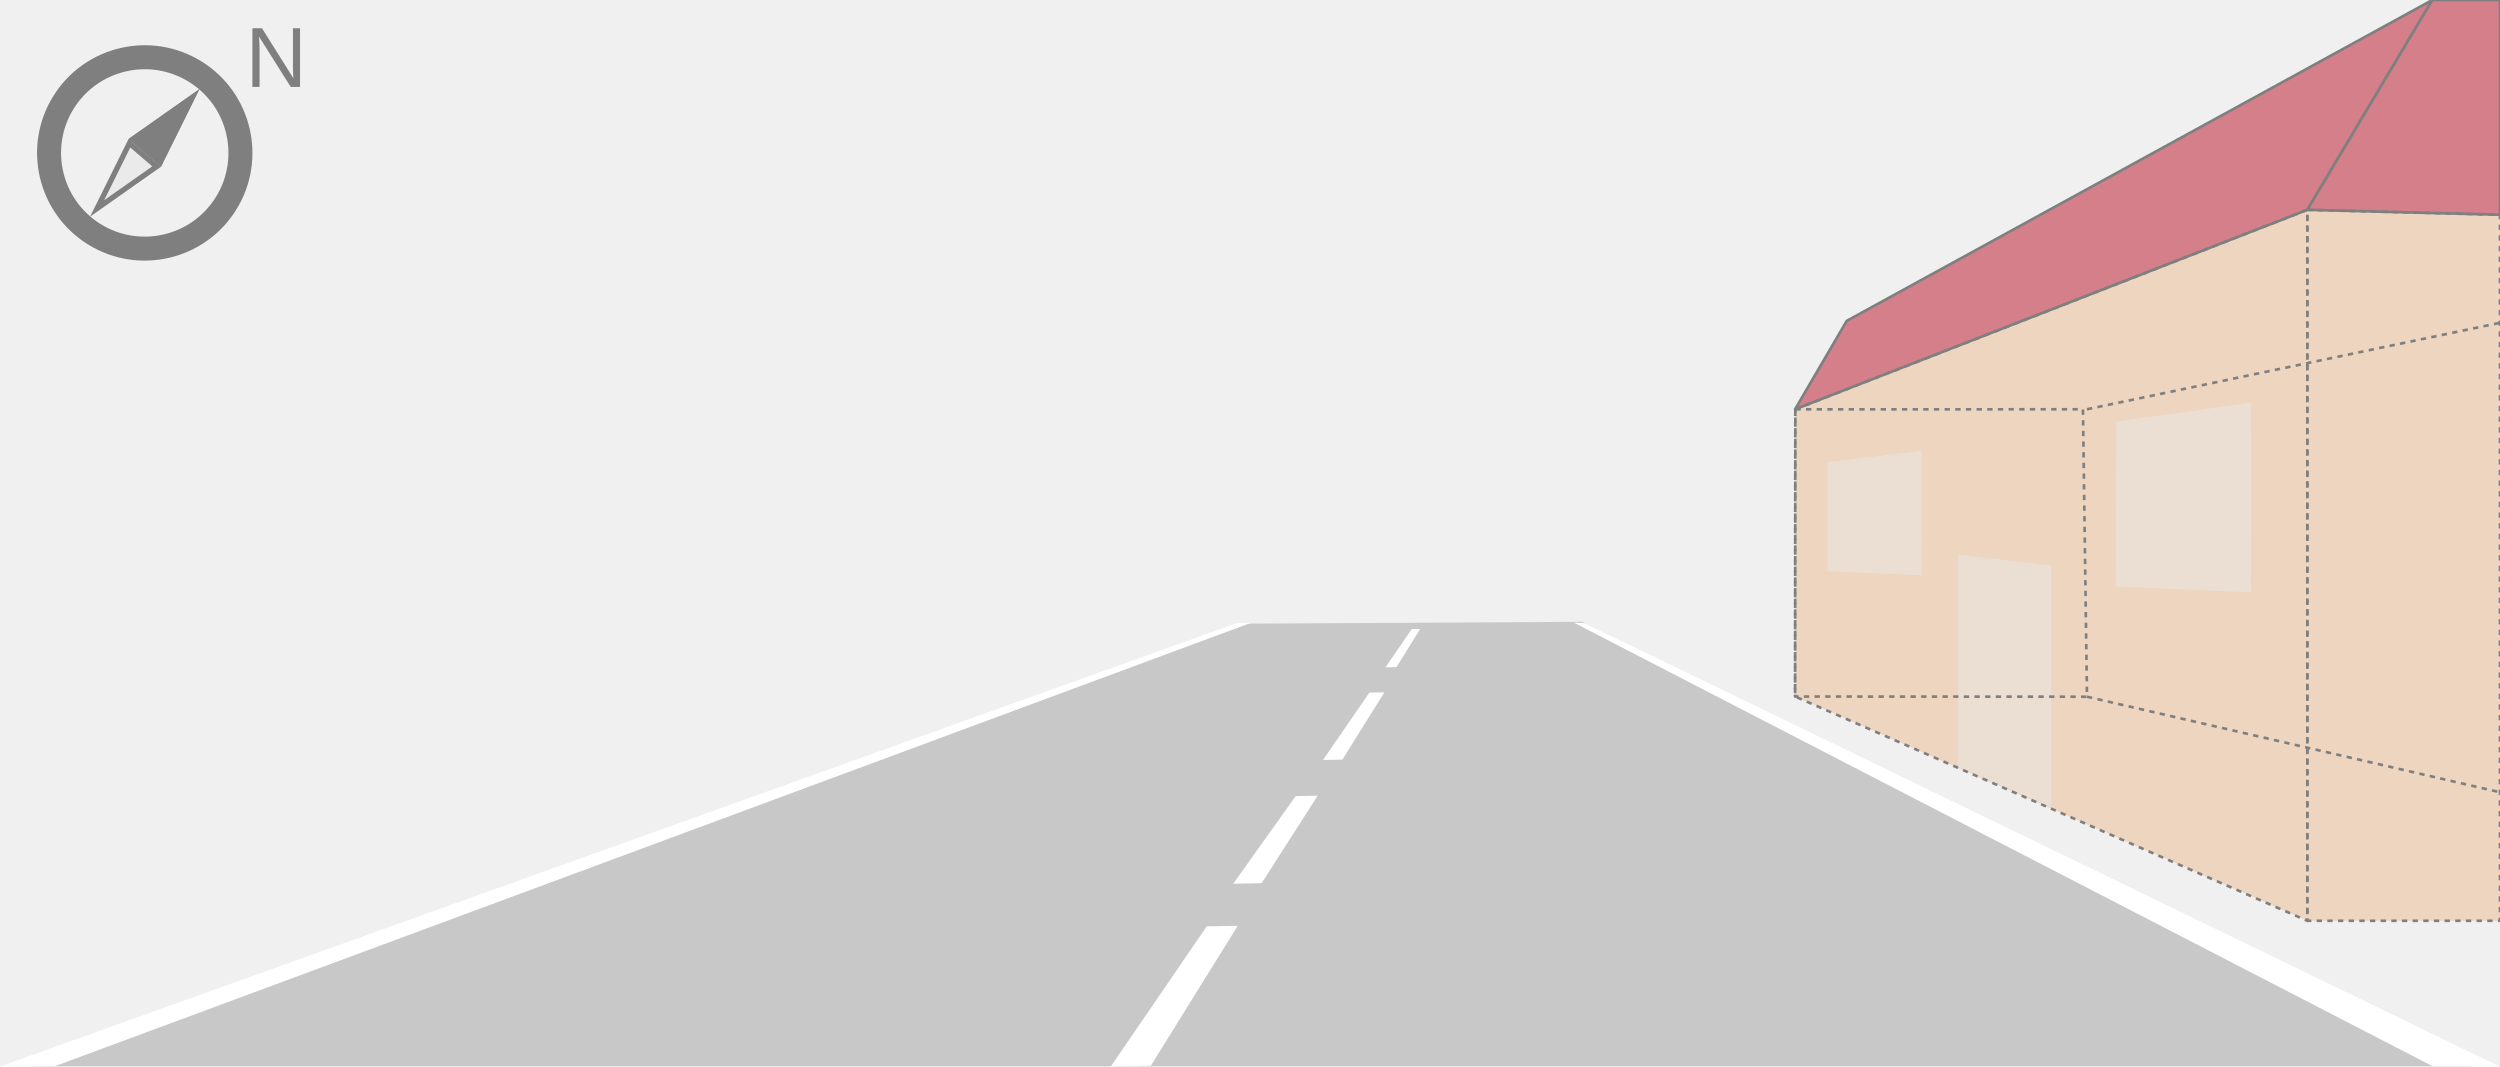
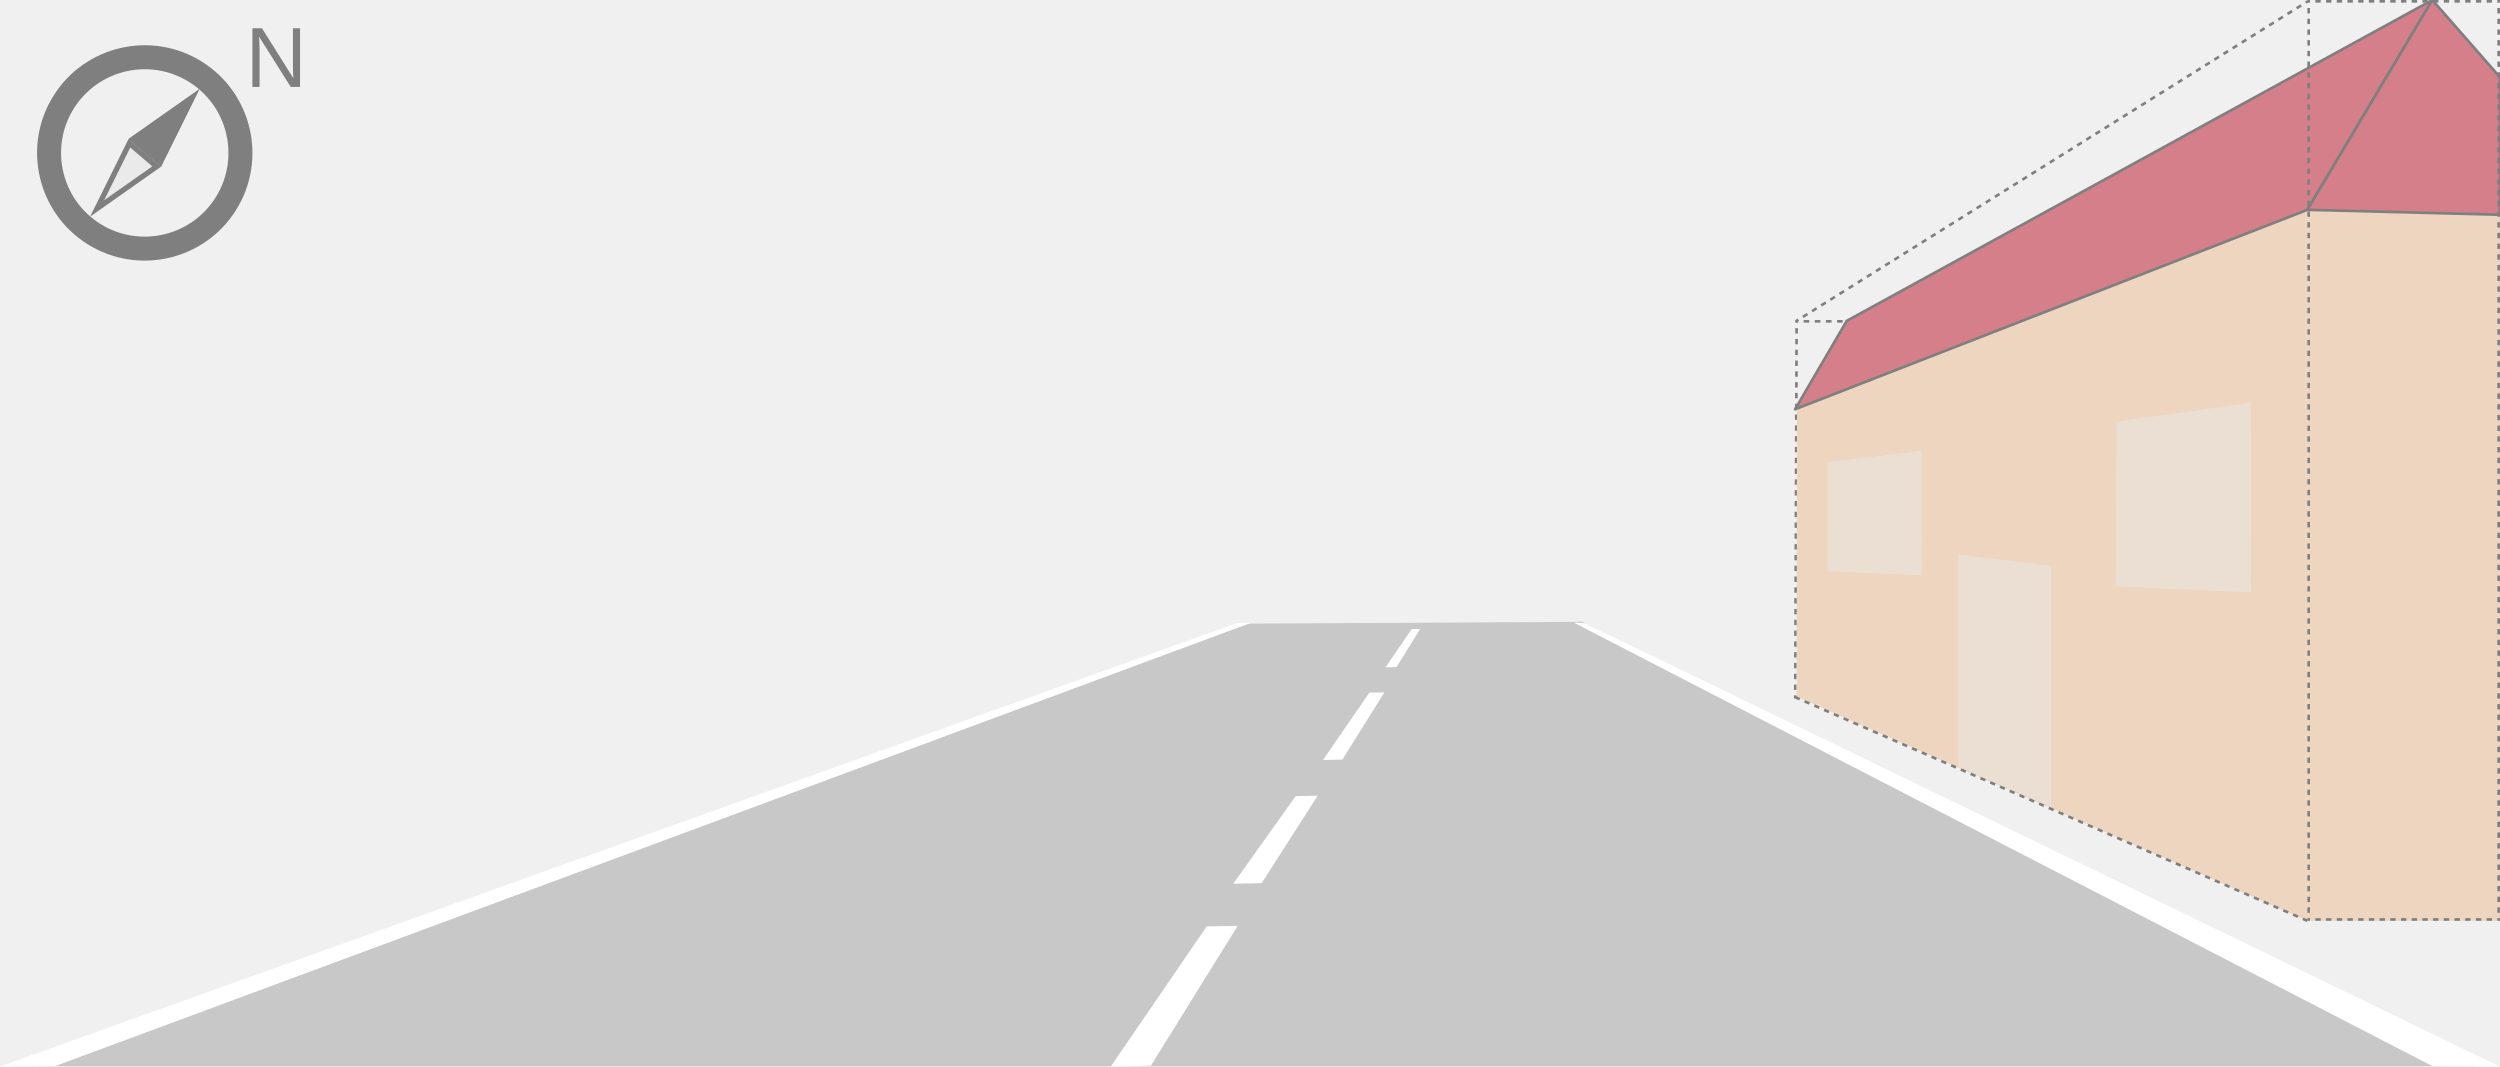
<svg xmlns="http://www.w3.org/2000/svg" width="100%" height="100%" viewBox="0 0 469 200" version="1.1" xml:space="preserve" style="fill-rule:evenodd;clip-rule:evenodd;stroke-linejoin:round;stroke-miterlimit:10;">
  <g transform="matrix(1,0,0,0.816327,-540,-285.714)">
-     <g id="Environment-objects" transform="matrix(0.652961,0,0,0.799877,540,362.121)">
-       <g id="Street">
-         <g transform="matrix(0.0299978,0,0,0.0299989,0,2.00018e-12)">
-           <path d="M11888,5468L15154,5450L23686,9706L354,9706L11888,5468Z" style="fill:rgb(200,200,200);" />
+     <g id="Street" transform="matrix(0.652961,0,0,0.799877,540,362.121)">
+       <g transform="matrix(0.0299978,0,0,0.0299989,0,2.00018e-12)">
+         <path d="M11888,5468L15154,5450L23686,9706L354,9706L11888,5468Z" style="fill:rgb(200,200,200);" />
+       </g>
+       <g transform="matrix(0.0149989,0,0,0.0149995,0,0)">
+         <path d="M23691,10926L23972,10916L1053,19411L-4,19420L23691,10926Z" style="fill:white;" />
+       </g>
+       <g transform="matrix(0.0299978,0,0,0.0299989,0,0)">
+         <path d="M15178,5463L15074,5458L23298,9706L23942,9710L15178,5463Z" style="fill:white;" />
+       </g>
+       <g transform="matrix(0.0149989,0,0,0.0149995,0,0)">
+         <path d="M23115,16734L23708,16724L22045,19402L21276,19420L23115,16734Z" style="fill:white;" />
+       </g>
+       <g transform="matrix(0.0149989,0,0,0.0149995,2.55516,-2.65737)">
+         <path d="M26061,12433L26348,12428L25544,13716L25172,13724L26061,12433Z" style="fill:white;" />
+       </g>
+       <g transform="matrix(0.0219371,0,0,0.019512,-197.893,-29.0358)">
+         <path d="M25991.2,12433L26278.2,12428L25544,13716L25172,13724L25991.2,12433Z" style="fill:white;" />
+       </g>
+       <g transform="matrix(0.0149989,0,0,0.0149995,0,0)">
+         <path d="M27042,11039L27204,11036L26750,11767L26540,11772L27042,11039Z" style="fill:white;" />
+       </g>
+     </g>
+     <g id="Buildings" transform="matrix(0.652961,0,0,0.799877,540,362.121)">
+       <g id="Bounding-box">
+         <g transform="matrix(0.0299978,0,0,0.0299989,-67.6208,-23.169)">
+           <path d="M19461.6,6952.59L19435.5,6952.57L19435.6,6926.71L19461.1,6926.8L19461.1,6927.07L19461.6,6927.07L19461.6,6952.59ZM19436,6823.26L19461.5,6823.36L19461.3,6875.08L19435.8,6874.99L19436,6823.26ZM19436.4,6719.82L19461.9,6719.92L19461.7,6771.64L19436.2,6771.54L19436.4,6719.82ZM19436.8,6616.38L19462.3,6616.48L19462.1,6668.19L19436.6,6668.1L19436.8,6616.38ZM19437.1,6512.94L19462.7,6513.03L19462.5,6564.75L19436.9,6564.66L19437.1,6512.94ZM19437.5,6409.49L19463,6409.59L19462.9,6461.31L19437.3,6461.21L19437.5,6409.49ZM19437.9,6306.05L19463.4,6306.15L19463.2,6357.87L19437.7,6357.77L19437.9,6306.05ZM19438.3,6202.61L19463.8,6202.7L19463.6,6254.42L19438.1,6254.33L19438.3,6202.61ZM19438.7,6099.17L19464.2,6099.26L19464,6150.98L19438.5,6150.89L19438.7,6099.17ZM19439.1,5995.72L19464.6,5995.82L19464.4,6047.54L19438.9,6047.44L19439.1,5995.72ZM19439.4,5892.28L19465,5892.37L19464.8,5944.09L19439.2,5944L19439.4,5892.28ZM19439.8,5788.85L19465.3,5788.94L19465.2,5840.66L19439.6,5840.57L19439.8,5788.85ZM19440.2,5685.4L19465.7,5685.49L19465.5,5737.21L19440,5737.12L19440.2,5685.4ZM19440.6,5581.96L19466.1,5582.06L19465.9,5633.78L19440.4,5633.68L19440.6,5581.96ZM19441,5478.52L19466.5,5478.61L19466.3,5530.33L19440.8,5530.24L19441,5478.52ZM19441.4,5375.07L19466.9,5375.17L19466.7,5426.89L19441.2,5426.79L19441.4,5375.07ZM19441.7,5271.63L19467.3,5271.73L19467.1,5323.45L19441.5,5323.35L19441.7,5271.63ZM19442.1,5168.18L19467.6,5168.28L19467.5,5220L19441.9,5219.9L19442.1,5168.18ZM19442.5,5064.75L19468,5064.84L19467.8,5116.56L19442.3,5116.47L19442.5,5064.75ZM19442.9,4961.3L19468.4,4961.4L19468.2,5013.12L19442.7,5013.02L19442.9,4961.3ZM19443.3,4857.86L19468.8,4857.96L19468.6,4909.68L19443.1,4909.59L19443.3,4857.86ZM19443.6,4754.41L19469.2,4754.51L19469,4806.23L19443.5,4806.14L19443.6,4754.41ZM19444,4650.97L19469.6,4651.07L19469.4,4702.79L19443.8,4702.69L19444,4650.97ZM19444.4,4547.53L19469.9,4547.63L19469.7,4599.35L19444.2,4599.25L19444.4,4547.53ZM19444.8,4444.09L19470.3,4444.18L19470.1,4495.9L19444.6,4495.81L19444.8,4444.09ZM19445.2,4340.64L19470.7,4340.74L19470.5,4392.46L19445,4392.37L19445.2,4340.64ZM19445.6,4237.2L19471.1,4237.3L19470.9,4289.02L19445.4,4288.93L19445.6,4237.2ZM19445.9,4133.76L19471.5,4133.85L19471.3,4185.58L19445.8,4185.48L19445.9,4133.76ZM19446.3,4030.32L19471.9,4030.41L19471.7,4082.14L19446.1,4082.04L19446.3,4030.32ZM19446.7,3926.88L19472.2,3926.97L19472,3978.69L19446.5,3978.6L19446.7,3926.88ZM19447.1,3823.44L19472.6,3823.53L19472.4,3875.25L19446.9,3875.16L19447.1,3823.44ZM19447.5,3719.99L19473,3720.09L19472.8,3771.81L19447.3,3771.71L19447.5,3719.99ZM19447.9,3616.55L19473.4,3616.64L19473.2,3668.37L19447.7,3668.27L19447.9,3616.55ZM19448.2,3513.11L19473.8,3513.2L19473.6,3564.92L19448.1,3564.83L19448.2,3513.11ZM19448.6,3409.67L19474.2,3409.76L19474,3461.48L19448.4,3461.39L19448.6,3409.67ZM19475.6,3332.06L19475.6,3357.59L19474.3,3357.59L19474.3,3358.04L19448.8,3357.95L19448.8,3357.52L19448.9,3357.61L19449,3332.09L19475.6,3332.06ZM19582.3,3331.98L19582.3,3357.51L19529,3357.55L19528.9,3332.02L19582.3,3331.98ZM19689,3331.9L19689,3357.42L19635.6,3357.47L19635.6,3331.94L19689,3331.9ZM19795.7,3331.82L19795.7,3357.34L19742.3,3357.38L19742.3,3331.86L19795.7,3331.82ZM19902.3,3331.73L19902.4,3357.26L19849,3357.3L19849,3331.77L19902.3,3331.73ZM20009,3331.65L20009.1,3357.17L19955.7,3357.22L19955.7,3331.69L20009,3331.65ZM20115.7,3331.57L20115.7,3357.09L20062.4,3357.13L20062.4,3331.61L20115.7,3331.57ZM20222.4,3331.48L20222.4,3357.01L20169.1,3357.05L20169.1,3331.52L20222.4,3331.48ZM20329.1,3331.4L20329.1,3356.93L20275.8,3356.97L20275.8,3331.44L20329.1,3331.4ZM20435.8,3331.32L20435.8,3356.84L20382.5,3356.88L20382.5,3331.36L20435.8,3331.32ZM20542.5,3331.23L20542.5,3356.76L20489.2,3356.8L20489.1,3331.28L20542.5,3331.23ZM20649.2,3331.15L20649.2,3356.68L20595.9,3356.72L20595.8,3331.19L20649.2,3331.15ZM20755.9,3331.07L20755.9,3356.59L20702.5,3356.63L20702.5,3331.11L20755.9,3331.07ZM20862.6,3330.98L20862.6,3356.51L20809.2,3356.55L20809.2,3331.03L20862.6,3330.98ZM20969.2,3330.9L20969.3,3356.43L20915.9,3356.47L20915.9,3330.94L20969.2,3330.9ZM21075.9,3330.82L21076,3356.34L21022.6,3356.39L21022.6,3330.86L21075.9,3330.82ZM21182.6,3330.74L21182.7,3356.26L21129.3,3356.3L21129.3,3330.78L21182.6,3330.74ZM21289.3,3330.65L21289.3,3356.18L21236,3356.22L21236,3330.69L21289.3,3330.65ZM21396,3330.57L21396,3356.09L21342.7,3356.14L21342.7,3330.61L21396,3330.57ZM21502.7,3330.49L21502.7,3356.01L21449.4,3356.05L21449.4,3330.53L21502.7,3330.49ZM21609.4,3330.4L21609.4,3355.93L21556.1,3355.97L21556,3330.44L21609.4,3330.4ZM21716.1,3330.32L21716.1,3355.85L21662.8,3355.89L21662.7,3330.36L21716.1,3330.32ZM21796.4,3356.15L21770.8,3356.41L21770.8,3355.8L21769.5,3355.8L21769.4,3330.28L21796,3330.26L21796.1,3355.78L21796.4,3355.52L21796.4,3356.15ZM21797.4,3459.71L21771.9,3459.97L21771.4,3408.19L21796.9,3407.93L21797.4,3459.71ZM21798.5,3563.27L21773,3563.53L21772.5,3511.75L21798,3511.49L21798.5,3563.27ZM21799.6,3666.83L21774.1,3667.1L21773.5,3615.32L21799.1,3615.05L21799.6,3666.83ZM21800.7,3770.39L21775.1,3770.66L21774.6,3718.88L21800.1,3718.61L21800.7,3770.39ZM21801.7,3873.95L21776.2,3874.22L21775.7,3822.44L21801.2,3822.18L21801.7,3873.95ZM21802.8,3977.52L21777.3,3977.78L21776.8,3926L21802.3,3925.74L21802.8,3977.52ZM21803.9,4081.08L21778.4,4081.34L21777.8,4029.56L21803.3,4029.3L21803.9,4081.08ZM21805,4184.64L21779.4,4184.9L21778.9,4133.12L21804.4,4132.86L21805,4184.64ZM21806,4288.2L21780.5,4288.47L21780,4236.68L21805.5,4236.42L21806,4288.2ZM21807.1,4391.77L21781.6,4392.03L21781,4340.25L21806.6,4339.98L21807.1,4391.77ZM21808.2,4495.32L21782.7,4495.58L21782.1,4443.8L21807.6,4443.54L21808.2,4495.32ZM21809.2,4598.88L21783.7,4599.15L21783.2,4547.37L21808.7,4547.1L21809.2,4598.88ZM21810.3,4702.44L21784.8,4702.7L21784.3,4650.92L21809.8,4650.66L21810.3,4702.44ZM21811.4,4806L21785.9,4806.27L21785.3,4754.49L21810.9,4754.22L21811.4,4806ZM21812.5,4909.56L21786.9,4909.83L21786.4,4858.05L21811.9,4857.78L21812.5,4909.56ZM21813.5,5013.13L21788,5013.39L21787.5,4961.61L21813,4961.35L21813.5,5013.13ZM21814.6,5116.69L21789.1,5116.96L21788.6,5065.18L21814.1,5064.91L21814.6,5116.69ZM21815.7,5220.25L21790.2,5220.51L21789.6,5168.73L21815.2,5168.47L21815.7,5220.25ZM21816.8,5323.81L21791.2,5324.07L21790.7,5272.3L21816.2,5272.03L21816.8,5323.81ZM21817.8,5427.37L21792.3,5427.63L21791.8,5375.85L21817.3,5375.59L21817.8,5427.37ZM21818.9,5530.94L21793.4,5531.2L21792.8,5479.42L21818.4,5479.15L21818.9,5530.94ZM21820,5634.5L21794.5,5634.76L21793.9,5582.98L21819.4,5582.72L21820,5634.5ZM21821.1,5738.06L21795.5,5738.32L21795,5686.54L21820.5,5686.28L21821.1,5738.06ZM21822.1,5841.62L21796.6,5841.89L21796.1,5790.11L21821.6,5789.84L21822.1,5841.62ZM21823.2,5945.18L21797.7,5945.45L21797.1,5893.66L21822.7,5893.4L21823.2,5945.18ZM21824.3,6048.74L21798.7,6049.01L21798.2,5997.23L21823.7,5996.96L21824.3,6048.74ZM21825.3,6152.31L21799.8,6152.57L21799.3,6100.79L21824.8,6100.52L21825.3,6152.31ZM21826.4,6255.86L21800.9,6256.13L21800.4,6204.35L21825.9,6204.08L21826.4,6255.86ZM21827.5,6359.42L21802,6359.69L21801.4,6307.91L21827,6307.64L21827.5,6359.42ZM21828.6,6462.98L21803,6463.25L21802.5,6411.47L21828,6411.2L21828.6,6462.98ZM21829.6,6566.55L21804.1,6566.81L21803.6,6515.03L21829.1,6514.77L21829.6,6566.55ZM21830.7,6670.11L21805.2,6670.37L21804.6,6618.59L21830.2,6618.33L21830.7,6670.11ZM21831.8,6773.67L21806.3,6773.93L21805.7,6722.15L21831.2,6721.89L21831.8,6773.67ZM21832.9,6877.23L21807.3,6877.49L21806.8,6825.72L21832.3,6825.45L21832.9,6877.23ZM21807.6,6954.88L21807.6,6929.35L21807.9,6929.31L21833.4,6929.03L21833.7,6954.9L21807.6,6954.88ZM21703.3,6954.78L21703.4,6929.25L21755.5,6929.3L21755.5,6954.82L21703.3,6954.78ZM21599.1,6954.67L21599.1,6929.15L21651.2,6929.2L21651.2,6954.72L21599.1,6954.67ZM21494.8,6954.57L21494.8,6929.05L21547,6929.1L21546.9,6954.62L21494.8,6954.57ZM21390.5,6954.47L21390.5,6928.94L21442.7,6928.99L21442.7,6954.52L21390.5,6954.47ZM21286.3,6954.37L21286.3,6928.84L21338.4,6928.89L21338.4,6954.42L21286.3,6954.37ZM21182,6954.27L21182,6928.74L21234.1,6928.79L21234.1,6954.32L21182,6954.27ZM21077.7,6954.17L21077.7,6928.64L21129.9,6928.69L21129.9,6954.22L21077.7,6954.17ZM20973.5,6954.06L20973.5,6928.54L21025.6,6928.59L21025.6,6954.11L20973.5,6954.06ZM20869.2,6953.96L20869.2,6928.44L20921.3,6928.49L20921.3,6954.01L20869.2,6953.96ZM20764.9,6953.86L20764.9,6928.34L20817.1,6928.39L20817.1,6953.91L20764.9,6953.86ZM20660.7,6953.76L20660.7,6928.23L20712.8,6928.28L20712.8,6953.81L20660.7,6953.76ZM20556.4,6953.66L20556.4,6928.13L20608.5,6928.18L20608.5,6953.71L20556.4,6953.66ZM20452.1,6953.56L20452.1,6928.03L20504.3,6928.08L20504.2,6953.61L20452.1,6953.56ZM20347.9,6953.45L20347.9,6927.93L20400,6927.98L20400,6953.51L20347.9,6953.45ZM20243.6,6953.35L20243.6,6927.83L20295.7,6927.88L20295.7,6953.4L20243.6,6953.35ZM20139.3,6953.25L20139.3,6927.73L20191.5,6927.78L20191.4,6953.3L20139.3,6953.25ZM20035,6953.15L20035.1,6927.62L20087.2,6927.68L20087.2,6953.2L20035,6953.15ZM19930.8,6953.05L19930.8,6927.52L19982.9,6927.57L19982.9,6953.1L19930.8,6953.05ZM19826.5,6952.95L19826.5,6927.42L19878.7,6927.47L19878.6,6953L19826.5,6952.95ZM19722.2,6952.85L19722.3,6927.32L19774.4,6927.37L19774.4,6952.9L19722.2,6952.85ZM19618,6952.74L19618,6927.22L19670.1,6927.27L19670.1,6952.8L19618,6952.74ZM19513.7,6952.64L19513.7,6927.12L19565.9,6927.17L19565.8,6952.69L19513.7,6952.64Z" style="fill:rgb(127,127,127);" />
        </g>
-         <g transform="matrix(0.0149989,0,0,0.0149995,0,0)">
-           <path d="M23691,10926L23972,10916L1053,19411L-4,19420L23691,10926Z" style="fill:white;" />
+         <g transform="matrix(-0.0299978,0,0,0.0299989,781.293,-13.231)">
+           <path d="M6056.71,6608.5L2101.04,7523.38" style="fill:none;stroke:rgb(127,127,127);stroke-width:25.53px;stroke-dasharray:51.05,51.05,0,0,0,0;" />
        </g>
-         <g transform="matrix(0.0299978,0,0,0.0299989,0,0)">
-           <path d="M15178,5463L15074,5458L23298,9706L23942,9710L15178,5463Z" style="fill:white;" />
+         <g transform="matrix(-0.0299978,0,0,0.0299989,781.293,-13.231)">
+           <path d="M6106.62,3027.51L2101.04,1657.7" style="fill:none;stroke:rgb(127,127,127);stroke-width:25.53px;stroke-dasharray:51.05,51.05,0,0,0,0;" />
        </g>
-         <g transform="matrix(0.0149989,0,0,0.0149995,0,0)">
-           <path d="M23115,16734L23708,16724L22045,19402L21276,19420L23115,16734Z" style="fill:white;" />
-         </g>
-         <g transform="matrix(0.0149989,0,0,0.0149995,2.55516,-2.65737)">
-           <path d="M26061,12433L26348,12428L25544,13716L25172,13724L26061,12433Z" style="fill:white;" />
-         </g>
-         <g transform="matrix(0.0219371,0,0,0.019512,-197.893,-29.0358)">
-           <path d="M25991.2,12433L26278.2,12428L25544,13716L25172,13724L25991.2,12433Z" style="fill:white;" />
-         </g>
-         <g transform="matrix(0.0149989,0,0,0.0149995,0,0)">
-           <path d="M27042,11039L27204,11036L26750,11767L26540,11772L27042,11039Z" style="fill:white;" />
-         </g>
-       </g>
-       <g id="Buildings">
        <g transform="matrix(1,0,0,1,-55.356,-24.8043)">
          <g transform="matrix(0.0299978,0,0,0.0299989,0,2.00018e-12)">
-             <path d="M19039.8,4241.4L23944,2331.23L23944,9140.38L19037.9,6992.48L19039.8,4241.4Z" style="fill:rgb(237,213,191);" />
+             <path d="M19056.2,4241.4L23944,2331.23L23944,9140.38L19052.5,6994.29L19056.2,4241.4Z" style="fill:rgb(237,213,191);" />
          </g>
          <g transform="matrix(0.0299978,0,0,0.0299989,0,2.00018e-12)">
            <path d="M23944,2331.23L25789.3,2379.06L25789.3,9140.38L23944,9140.38L23944,2331.23Z" style="fill:rgb(237,213,191);" />
          </g>
          <g transform="matrix(0.0299978,0,0,0.0299989,0,2.00018e-12)">
            <path d="M20600,5634.99L21491,5738L21491,8054.63L20600,7663.46L20600,5634.99Z" style="fill:rgb(234,234,234);fill-opacity:0.5;" />
          </g>
          <g transform="matrix(0.0299978,0,0,0.0299989,-37.6786,-27.1639)">
            <path d="M20605.5,5653.37L21504.1,5545.04L21504.8,6736.1L20604.6,6698.43L20605.5,5653.37Z" style="fill:rgb(234,234,234);fill-opacity:0.5;" />
          </g>
          <g transform="matrix(0.0299978,0,0,0.0299989,45.1531,-22.7987)">
            <path d="M20610.1,5120.43L21897.9,4938.6L21899.9,6754.47L20604.6,6698.43L20610.1,5120.43Z" style="fill:rgb(234,234,234);fill-opacity:0.5;" />
          </g>
          <g transform="matrix(0.0299978,0,0,0.0299989,0,2.00018e-12)">
            <path d="M19037.9,4241.4L19532.8,3394.55L25141.2,321.689L23944,2331.23L19037.9,4241.4Z" style="fill:rgb(212,127,137);stroke:rgb(127,127,127);stroke-width:25.53px;" />
          </g>
          <g transform="matrix(0.0299978,0,0,0.0299989,0,2.00018e-12)">
-             <path d="M25789.3,2378.31L25789.3,321.689L25141.2,321.689L23944,2331.23L25789.3,2378.31Z" style="fill:rgb(212,127,137);stroke:rgb(127,127,127);stroke-width:25.53px;" />
+             <path d="M25789.3,2378.31L25789.3,1061.98L25141.2,321.689L23944,2331.23L25789.3,2378.31Z" style="fill:rgb(212,127,137);stroke:rgb(127,127,127);stroke-width:25.53px;" />
          </g>
        </g>
-         <g id="Bounding-box">
-           <g transform="matrix(0.0299978,0,0,0.0299989,-55.356,-24.8043)">
-             <path d="M19039.8,4241.4L23944,2331.23L23944,9140.38L19037.9,6992.48L19039.8,4241.4Z" style="fill:none;stroke:rgb(127,127,127);stroke-width:25.53px;stroke-dasharray:51.05,51.05,0,0,0,0;" />
-           </g>
-           <g transform="matrix(0.0299978,0,0,0.0299989,-55.356,-24.8043)">
-             <path d="M19040.4,4242.3L21794.9,4241.4L21833.7,6994.29L19037.9,6992.48L19040.4,4242.3Z" style="fill:none;stroke:rgb(127,127,127);stroke-width:25.53px;stroke-dasharray:51.05,51.05,0,0,0,0;" />
-           </g>
-           <g transform="matrix(-0.0299978,0,0,0.0299989,781.293,-13.231)">
-             <path d="M6056.71,6608.5L2101.04,7523.38" style="fill:none;stroke:rgb(127,127,127);stroke-width:25.53px;stroke-dasharray:51.05,51.05,0,0,0,0;" />
-           </g>
-           <g transform="matrix(-0.0299978,0,0,0.0299989,781.293,-13.231)">
-             <path d="M6056.71,3855.6L2101.04,3027.51" style="fill:none;stroke:rgb(127,127,127);stroke-width:25.53px;stroke-dasharray:51.05,51.05,0,0,0,0;" />
-           </g>
-           <g transform="matrix(0.0299978,0,0,0.0299989,-55.356,-24.8043)">
-             <path d="M23944,2331.23L25789.3,2379.06L25789.3,9140.38L23944,9140.38L23944,2331.23Z" style="fill:none;stroke:rgb(127,127,127);stroke-width:25.53px;stroke-dasharray:51.05,51.05,0,0,0,0;" />
-           </g>
+         <g transform="matrix(-0.0299978,0,0,0.0299989,781.293,-13.231)">
+           <path d="M8843.24,3024.3L8849.78,3000.57L8828.12,2987.03L8814.59,3008.68L8836.26,3022.22L8843.24,3024.3ZM8770.8,2981.31L8784.33,2959.66L8740.55,2932.3L8727.02,2953.94L8770.8,2981.31ZM8683.23,2926.57L8696.76,2904.93L8652.98,2877.56L8639.44,2899.21L8683.23,2926.57ZM8595.66,2871.84L8609.19,2850.19L8565.4,2822.82L8551.87,2844.47L8595.66,2871.84ZM8508.09,2817.11L8521.62,2795.46L8477.84,2768.09L8464.31,2789.74L8508.09,2817.11ZM8420.51,2762.37L8434.04,2740.72L8390.26,2713.35L8376.73,2735L8420.51,2762.37ZM8332.94,2707.63L8346.47,2685.99L8302.69,2658.62L8289.16,2680.27L8332.94,2707.63ZM8245.38,2652.9L8258.91,2631.26L8215.12,2603.89L8201.59,2625.53L8245.38,2652.9ZM8157.81,2598.17L8171.34,2576.52L8127.55,2549.16L8114.02,2570.8L8157.81,2598.17ZM8070.23,2543.43L8083.76,2521.79L8039.97,2494.42L8026.44,2516.06L8070.23,2543.43ZM7982.66,2488.7L7996.19,2467.05L7952.4,2439.68L7938.87,2461.33L7982.66,2488.7ZM7895.09,2433.96L7908.61,2412.31L7864.83,2384.95L7851.3,2406.59L7895.09,2433.96ZM7807.52,2379.23L7821.05,2357.58L7777.26,2330.21L7763.73,2351.86L7807.52,2379.23ZM7719.95,2324.49L7733.48,2302.85L7689.69,2275.48L7676.16,2297.12L7719.95,2324.49ZM7632.37,2269.76L7645.9,2248.11L7602.12,2220.74L7588.59,2242.39L7632.37,2269.76ZM7544.8,2215.02L7558.33,2193.38L7514.55,2166.01L7501.02,2187.66L7544.8,2215.02ZM7457.24,2160.29L7470.77,2138.64L7426.98,2111.28L7413.45,2132.92L7457.24,2160.29ZM7369.66,2105.55L7383.19,2083.91L7339.4,2056.54L7325.87,2078.18L7369.66,2105.55ZM7282.09,2050.82L7295.61,2029.17L7251.83,2001.8L7238.3,2023.45L7282.09,2050.82ZM7194.52,1996.09L7208.05,1974.44L7164.26,1947.07L7150.73,1968.72L7194.52,1996.09ZM7106.95,1941.35L7120.48,1919.7L7076.69,1892.34L7063.16,1913.98L7106.95,1941.35ZM7019.38,1886.62L7032.91,1864.97L6989.12,1837.6L6975.59,1859.25L7019.38,1886.62ZM6931.81,1831.88L6945.34,1810.24L6901.56,1782.87L6888.03,1804.52L6931.81,1831.88ZM6844.24,1777.15L6857.77,1755.5L6813.98,1728.13L6800.45,1749.78L6844.24,1777.15ZM6756.66,1722.41L6770.19,1700.76L6726.4,1673.39L6712.87,1695.04L6756.66,1722.41ZM6669.09,1667.68L6682.62,1646.03L6638.83,1618.66L6625.3,1640.31L6669.09,1667.68ZM6581.52,1612.94L6595.05,1591.29L6551.26,1563.93L6537.73,1585.57L6581.52,1612.94ZM6493.96,1558.21L6507.49,1536.57L6463.7,1509.2L6450.17,1530.84L6493.96,1558.21ZM6406.38,1503.48L6419.91,1481.83L6376.13,1454.46L6362.6,1476.11L6406.38,1503.48ZM6318.81,1448.74L6332.34,1427.1L6288.56,1399.73L6275.03,1421.37L6318.81,1448.74ZM6231.24,1394L6244.77,1372.36L6200.99,1344.99L6187.46,1366.64L6231.24,1394ZM6143.67,1339.27L6157.2,1317.63L6113.42,1290.26L6099.89,1311.91L6143.67,1339.27ZM6056.1,1284.54L6069.62,1262.89L6025.84,1235.52L6012.31,1257.17L6056.1,1284.54ZM5968.52,1229.8L5982.05,1208.15L5938.27,1180.79L5924.74,1202.43L5968.52,1229.8ZM5880.95,1175.06L5894.48,1153.42L5850.7,1126.05L5837.17,1147.7L5880.95,1175.06ZM5793.39,1120.33L5806.91,1098.69L5763.13,1071.32L5749.6,1092.97L5793.39,1120.33ZM5705.81,1065.6L5719.34,1043.95L5675.56,1016.59L5662.03,1038.23L5705.81,1065.6ZM5618.24,1010.87L5631.78,989.22L5587.99,961.853L5574.46,983.498L5618.24,1010.87ZM5530.67,956.128L5544.2,934.483L5500.41,907.114L5486.88,928.76L5530.67,956.128ZM5443.1,901.396L5456.63,879.751L5412.85,852.383L5399.32,874.028L5443.1,901.396ZM5355.53,846.66L5369.06,825.015L5325.27,797.646L5311.74,819.292L5355.53,846.66ZM5267.96,791.924L5281.49,770.279L5237.7,742.912L5224.17,764.557L5267.96,791.924ZM5180.39,737.193L5193.92,715.547L5150.13,688.179L5136.6,709.824L5180.39,737.193ZM5092.81,682.452L5106.34,660.806L5062.56,633.44L5049.03,655.085L5092.81,682.452ZM5005.24,627.721L5018.77,606.076L4974.99,578.708L4961.46,600.354L5005.24,627.721ZM4917.67,572.987L4931.2,551.342L4887.42,523.975L4873.89,545.62L4917.67,572.987ZM4830.1,518.248L4843.62,496.603L4799.84,469.234L4786.31,490.88L4830.1,518.248ZM4742.53,463.517L4756.06,441.872L4712.28,414.505L4698.74,436.15L4742.53,463.517ZM4654.96,408.782L4668.49,387.136L4624.7,359.769L4611.17,381.414L4654.96,408.782ZM4567.39,354.048L4580.92,332.403L4537.13,305.035L4523.6,326.68L4567.39,354.048ZM4479.81,299.311L4493.34,277.666L4449.56,250.299L4436.03,271.944L4479.81,299.311ZM4392.24,244.578L4405.78,222.933L4361.99,195.565L4348.46,217.21L4392.24,244.578ZM4304.67,189.842L4318.2,168.197L4274.42,140.83L4260.89,162.475L4304.67,189.842ZM4217.1,135.109L4230.63,113.464L4186.85,86.096L4173.32,107.742L4217.1,135.109ZM4129.53,80.375L4143.06,58.73L4099.28,31.362L4085.75,53.008L4129.53,80.375ZM4041.96,25.639L4055.49,3.994L4011.7,-23.373L3998.17,-1.728L4041.96,25.639ZM3954.39,-29.095L3967.92,-50.741L3946.25,-64.284L3939.26,-40.839L3932.72,-42.639L3954.39,-29.095Z" style="fill:rgb(127,127,127);" />
+         </g>
+         <g transform="matrix(-0.0299978,0,0,0.0299989,781.293,-13.231)">
+           <path d="M8855.44,6611.88L3946.37,8754.59" style="fill:none;stroke:rgb(127,127,127);stroke-width:25.53px;stroke-dasharray:51.05,51.05,0,0,0,0;" />
+         </g>
+         <g transform="matrix(0.0299978,0,0,0.0299989,-55.356,-24.8043)">
+           <path d="M23944,347.326L23944,347.215L23944.1,321.689L23969.6,321.689L23969.6,347.215L23969.5,347.215L23969.5,347.326L23944,347.326ZM24072.1,321.689L24072.1,347.215L24020.9,347.215L24020.9,321.689L24072.1,321.689ZM24174.7,321.689L24174.7,347.215L24123.4,347.215L24123.4,321.689L24174.7,321.689ZM24277.2,321.689L24277.2,347.215L24225.9,347.215L24225.9,321.689L24277.2,321.689ZM24379.7,321.689L24379.7,347.215L24328.4,347.215L24328.4,321.689L24379.7,321.689ZM24482.2,321.689L24482.2,347.215L24431,347.215L24431,321.689L24482.2,321.689ZM24584.7,321.689L24584.7,347.215L24533.5,347.215L24533.5,321.689L24584.7,321.689ZM24687.3,321.689L24687.3,347.215L24636,347.215L24636,321.689L24687.3,321.689ZM24789.8,321.689L24789.8,347.215L24738.5,347.215L24738.5,321.689L24789.8,321.689ZM24892.3,321.689L24892.3,347.215L24841,347.215L24841,321.689L24892.3,321.689ZM24994.8,321.689L24994.8,347.215L24943.6,347.215L24943.6,321.689L24994.8,321.689ZM25097.3,321.689L25097.3,347.215L25046.1,347.215L25046.1,321.689L25097.3,321.689ZM25199.9,321.689L25199.9,347.215L25148.6,347.215L25148.6,321.689L25199.9,321.689ZM25302.4,321.689L25302.4,347.215L25251.1,347.215L25251.1,321.689L25302.4,321.689ZM25404.9,321.689L25404.9,347.215L25353.6,347.215L25353.6,321.689L25404.9,321.689ZM25507.4,321.689L25507.4,347.215L25456.2,347.215L25456.2,321.689L25507.4,321.689ZM25609.9,321.689L25609.9,347.215L25558.7,347.215L25558.7,321.689L25609.9,321.689ZM25712.4,321.689L25712.4,347.215L25661.2,347.215L25661.2,321.689L25712.4,321.689ZM25789.3,347.326L25763.8,347.326L25763.8,347.215L25763.7,347.215L25763.7,321.689L25789.2,321.689L25789.3,347.215L25789.3,347.326ZM25789.3,449.863L25763.8,449.863L25763.8,398.594L25789.3,398.594L25789.3,449.863ZM25789.3,552.41L25763.8,552.41L25763.8,501.141L25789.3,501.141L25789.3,552.41ZM25789.3,654.956L25763.8,654.956L25763.8,603.68L25789.3,603.68L25789.3,654.956ZM25789.3,757.5L25763.8,757.5L25763.8,706.227L25789.3,706.227L25789.3,757.5ZM25789.3,860.039L25763.8,860.039L25763.8,808.771L25789.3,808.771L25789.3,860.039ZM25789.3,962.576L25763.8,962.576L25763.8,911.31L25789.3,911.31L25789.3,962.576ZM25789.3,1065.13L25763.8,1065.13L25763.8,1013.86L25789.3,1013.86L25789.3,1065.13ZM25789.3,1167.67L25763.8,1167.67L25763.8,1116.39L25789.3,1116.39L25789.3,1167.67ZM25789.3,1270.22L25763.8,1270.22L25763.8,1218.95L25789.3,1218.95L25789.3,1270.22ZM25789.3,1372.76L25763.8,1372.76L25763.8,1321.48L25789.3,1321.48L25789.3,1372.76ZM25789.3,1475.29L25763.8,1475.29L25763.8,1424.03L25789.3,1424.03L25789.3,1475.29ZM25789.3,1577.84L25763.8,1577.84L25763.8,1526.57L25789.3,1526.57L25789.3,1577.84ZM25789.3,1680.38L25763.8,1680.38L25763.8,1629.12L25789.3,1629.12L25789.3,1680.38ZM25789.3,1782.92L25763.8,1782.92L25763.8,1731.66L25789.3,1731.66L25789.3,1782.92ZM25789.3,1885.47L25763.8,1885.47L25763.8,1834.2L25789.3,1834.2L25789.3,1885.47ZM25789.3,1988.02L25763.8,1988.02L25763.8,1936.74L25789.3,1936.74L25789.3,1988.02ZM25789.3,2090.55L25763.8,2090.55L25763.8,2039.28L25789.3,2039.28L25789.3,2090.55ZM25789.3,2193.11L25763.8,2193.11L25763.8,2141.84L25789.3,2141.84L25789.3,2193.11ZM25789.3,2295.64L25763.8,2295.64L25763.8,2244.37L25789.3,2244.37L25789.3,2295.64ZM25789.3,2398.18L25763.8,2398.18L25763.8,2346.92L25789.3,2346.92L25789.3,2398.18ZM25789.3,2500.73L25763.8,2500.73L25763.8,2449.45L25789.3,2449.45L25789.3,2500.73ZM25789.3,2603.27L25763.8,2603.27L25763.8,2551.99L25789.3,2551.99L25789.3,2603.27ZM25789.3,2705.82L25763.8,2705.82L25763.8,2654.55L25789.3,2654.55L25789.3,2705.82ZM25789.3,2808.34L25763.8,2808.34L25763.8,2757.08L25789.3,2757.08L25789.3,2808.34ZM25789.3,2910.91L25763.8,2910.91L25763.8,2859.63L25789.3,2859.63L25789.3,2910.91ZM25789.3,3013.43L25763.8,3013.43L25763.8,2962.16L25789.3,2962.16L25789.3,3013.43ZM25789.3,3115.98L25763.8,3115.98L25763.8,3064.71L25789.3,3064.71L25789.3,3115.98ZM25789.3,3218.53L25763.8,3218.53L25763.8,3167.26L25789.3,3167.26L25789.3,3218.53ZM25789.3,3321.06L25763.8,3321.06L25763.8,3269.79L25789.3,3269.79L25789.3,3321.06ZM25789.3,3423.61L25763.8,3423.61L25763.8,3372.35L25789.3,3372.35L25789.3,3423.61ZM25789.3,3526.16L25763.8,3526.16L25763.8,3474.88L25789.3,3474.88L25789.3,3526.16ZM25789.3,3628.68L25763.8,3628.68L25763.8,3577.42L25789.3,3577.42L25789.3,3628.68ZM25789.3,3731.24L25763.8,3731.24L25763.8,3679.97L25789.3,3679.97L25789.3,3731.24ZM25789.3,3833.78L25763.8,3833.78L25763.8,3782.51L25789.3,3782.51L25789.3,3833.78ZM25789.3,3936.33L25763.8,3936.33L25763.8,3885.07L25789.3,3885.07L25789.3,3936.33ZM25789.3,4038.87L25763.8,4038.87L25763.8,3987.6L25789.3,3987.6L25789.3,4038.87ZM25789.3,4141.42L25763.8,4141.42L25763.8,4090.15L25789.3,4090.15L25789.3,4141.42ZM25789.3,4243.96L25763.8,4243.96L25763.8,4192.69L25789.3,4192.69L25789.3,4243.96ZM25789.3,4346.49L25763.8,4346.49L25763.8,4295.22L25789.3,4295.22L25789.3,4346.49ZM25789.3,4449.03L25763.8,4449.03L25763.8,4397.76L25789.3,4397.76L25789.3,4449.03ZM25789.3,4551.57L25763.8,4551.57L25763.8,4500.31L25789.3,4500.31L25789.3,4551.57ZM25789.3,4654.13L25763.8,4654.13L25763.8,4602.87L25789.3,4602.87L25789.3,4654.13ZM25789.3,4756.66L25763.8,4756.66L25763.8,4705.39L25789.3,4705.39L25789.3,4756.66ZM25789.3,4859.23L25763.8,4859.23L25763.8,4807.95L25789.3,4807.95L25789.3,4859.23ZM25789.3,4961.76L25763.8,4961.76L25763.8,4910.49L25789.3,4910.49L25789.3,4961.76ZM25789.3,5064.3L25763.8,5064.3L25763.8,5013.03L25789.3,5013.03L25789.3,5064.3ZM25789.3,5166.86L25763.8,5166.86L25763.8,5115.58L25789.3,5115.58L25789.3,5166.86ZM25789.3,5269.39L25763.8,5269.39L25763.8,5218.12L25789.3,5218.12L25789.3,5269.39ZM25789.3,5371.92L25763.8,5371.92L25763.8,5320.65L25789.3,5320.65L25789.3,5371.92ZM25789.3,5474.46L25763.8,5474.46L25763.8,5423.19L25789.3,5423.19L25789.3,5474.46ZM25789.3,5577.01L25763.8,5577.01L25763.8,5525.74L25789.3,5525.74L25789.3,5577.01ZM25789.3,5679.56L25763.8,5679.56L25763.8,5628.29L25789.3,5628.29L25789.3,5679.56ZM25789.3,5782.1L25763.8,5782.1L25763.8,5730.83L25789.3,5730.83L25789.3,5782.1ZM25789.3,5884.63L25763.8,5884.63L25763.8,5833.36L25789.3,5833.36L25789.3,5884.63ZM25789.3,5987.19L25763.8,5987.19L25763.8,5935.91L25789.3,5935.91L25789.3,5987.19ZM25789.3,6089.72L25763.8,6089.72L25763.8,6038.45L25789.3,6038.45L25789.3,6089.72ZM25789.3,6192.27L25763.8,6192.27L25763.8,6140.99L25789.3,6140.99L25789.3,6192.27ZM25789.3,6294.82L25763.8,6294.82L25763.8,6243.55L25789.3,6243.55L25789.3,6294.82ZM25789.3,6397.36L25763.8,6397.36L25763.8,6346.08L25789.3,6346.08L25789.3,6397.36ZM25789.3,6499.91L25763.8,6499.91L25763.8,6448.64L25789.3,6448.64L25789.3,6499.91ZM25789.3,6602.45L25763.8,6602.45L25763.8,6551.18L25789.3,6551.18L25789.3,6602.45ZM25789.3,6705L25763.8,6705L25763.8,6653.73L25789.3,6653.73L25789.3,6705ZM25789.3,6807.54L25763.8,6807.54L25763.8,6756.27L25789.3,6756.27L25789.3,6807.54ZM25789.3,6910.08L25763.8,6910.08L25763.8,6858.81L25789.3,6858.81L25789.3,6910.08ZM25789.3,7012.63L25763.8,7012.63L25763.8,6961.35L25789.3,6961.35L25789.3,7012.63ZM25789.3,7115.17L25763.8,7115.17L25763.8,7063.9L25789.3,7063.9L25789.3,7115.17ZM25789.3,7217.7L25763.8,7217.7L25763.8,7166.43L25789.3,7166.43L25789.3,7217.7ZM25789.3,7320.24L25763.8,7320.24L25763.8,7268.98L25789.3,7268.98L25789.3,7320.24ZM25789.3,7422.79L25763.8,7422.79L25763.8,7371.52L25789.3,7371.52L25789.3,7422.79ZM25789.3,7525.32L25763.8,7525.32L25763.8,7474.05L25789.3,7474.05L25789.3,7525.32ZM25789.3,7627.88L25763.8,7627.88L25763.8,7576.61L25789.3,7576.61L25789.3,7627.88ZM25789.3,7730.41L25763.8,7730.41L25763.8,7679.14L25789.3,7679.14L25789.3,7730.41ZM25789.3,7832.96L25763.8,7832.96L25763.8,7781.69L25789.3,7781.69L25789.3,7832.96ZM25789.3,7935.5L25763.8,7935.5L25763.8,7884.23L25789.3,7884.23L25789.3,7935.5ZM25789.3,8038.05L25763.8,8038.05L25763.8,7986.78L25789.3,7986.78L25789.3,8038.05ZM25789.3,8140.59L25763.8,8140.59L25763.8,8089.32L25789.3,8089.32L25789.3,8140.59ZM25789.3,8243.13L25763.8,8243.13L25763.8,8191.86L25789.3,8191.86L25789.3,8243.13ZM25789.3,8345.68L25763.8,8345.68L25763.8,8294.41L25789.3,8294.41L25789.3,8345.68ZM25789.3,8448.22L25763.8,8448.22L25763.8,8396.94L25789.3,8396.94L25789.3,8448.22ZM25789.3,8550.76L25763.8,8550.76L25763.8,8499.49L25789.3,8499.49L25789.3,8550.76ZM25789.3,8653.3L25763.8,8653.3L25763.8,8602.03L25789.3,8602.03L25789.3,8653.3ZM25789.3,8755.84L25763.8,8755.84L25763.8,8704.57L25789.3,8704.57L25789.3,8755.84ZM25789.3,8858.39L25763.8,8858.39L25763.8,8807.12L25789.3,8807.12L25789.3,8858.39ZM25789.3,8960.93L25763.8,8960.93L25763.8,8909.66L25789.3,8909.66L25789.3,8960.93ZM25789.3,9063.47L25763.8,9063.47L25763.8,9012.2L25789.3,9012.2L25789.3,9063.47ZM25763.7,9140.38L25763.7,9114.86L25763.8,9114.86L25763.8,9114.75L25789.3,9114.75L25789.3,9140.38L25763.7,9140.38ZM25661.2,9140.38L25661.2,9114.86L25712.4,9114.86L25712.4,9140.38L25661.2,9140.38ZM25558.7,9140.38L25558.7,9114.86L25609.9,9114.86L25609.9,9140.38L25558.7,9140.38ZM25456.1,9140.38L25456.1,9114.86L25507.4,9114.86L25507.4,9140.38L25456.1,9140.38ZM25353.6,9140.38L25353.6,9114.86L25404.9,9114.86L25404.9,9140.38L25353.6,9140.38ZM25251.1,9140.38L25251.1,9114.86L25302.4,9114.86L25302.4,9140.38L25251.1,9140.38ZM25148.6,9140.38L25148.6,9114.86L25199.9,9114.86L25199.9,9140.38L25148.6,9140.38ZM25046.1,9140.38L25046.1,9114.86L25097.3,9114.86L25097.3,9140.38L25046.1,9140.38ZM24943.6,9140.38L24943.6,9114.86L24994.8,9114.86L24994.8,9140.38L24943.6,9140.38ZM24841,9140.38L24841,9114.86L24892.3,9114.86L24892.3,9140.38L24841,9140.38ZM24738.5,9140.38L24738.5,9114.86L24789.8,9114.86L24789.8,9140.38L24738.5,9140.38ZM24636,9140.38L24636,9114.86L24687.3,9114.86L24687.3,9140.38L24636,9140.38ZM24533.5,9140.38L24533.5,9114.86L24584.7,9114.86L24584.7,9140.38L24533.5,9140.38ZM24431,9140.38L24431,9114.86L24482.2,9114.86L24482.2,9140.38L24431,9140.38ZM24328.4,9140.38L24328.4,9114.86L24379.7,9114.86L24379.7,9140.38L24328.4,9140.38ZM24225.9,9140.38L24225.9,9114.86L24277.2,9114.86L24277.2,9140.38L24225.9,9140.38ZM24123.4,9140.38L24123.4,9114.86L24174.7,9114.86L24174.7,9140.38L24123.4,9140.38ZM24020.9,9140.38L24020.9,9114.86L24072.1,9114.86L24072.1,9140.38L24020.9,9140.38ZM23944,9114.75L23969.5,9114.75L23969.5,9114.86L23969.6,9114.86L23969.6,9140.38L23944,9140.38L23944,9114.75ZM23944,9012.21L23969.5,9012.21L23969.5,9063.48L23944,9063.48L23944,9012.21ZM23944,8909.66L23969.5,8909.66L23969.5,8960.93L23944,8960.93L23944,8909.66ZM23944,8807.12L23969.5,8807.12L23969.5,8858.39L23944,8858.39L23944,8807.12ZM23944,8704.57L23969.5,8704.57L23969.5,8755.84L23944,8755.84L23944,8704.57ZM23944,8602.03L23969.5,8602.03L23969.5,8653.3L23944,8653.3L23944,8602.03ZM23944,8499.5L23969.5,8499.5L23969.5,8550.76L23944,8550.76L23944,8499.5ZM23944,8396.94L23969.5,8396.94L23969.5,8448.22L23944,8448.22L23944,8396.94ZM23944,8294.41L23969.5,8294.41L23969.5,8345.68L23944,8345.68L23944,8294.41ZM23944,8191.86L23969.5,8191.86L23969.5,8243.13L23944,8243.13L23944,8191.86ZM23944,8089.31L23969.5,8089.31L23969.5,8140.59L23944,8140.59L23944,8089.31ZM23944,7986.78L23969.5,7986.78L23969.5,8038.05L23944,8038.05L23944,7986.78ZM23944,7884.23L23969.5,7884.23L23969.5,7935.51L23944,7935.51L23944,7884.23ZM23944,7781.69L23969.5,7781.69L23969.5,7832.95L23944,7832.95L23944,7781.69ZM23944,7679.15L23969.5,7679.15L23969.5,7730.41L23944,7730.41L23944,7679.15ZM23944,7576.61L23969.5,7576.61L23969.5,7627.87L23944,7627.87L23944,7576.61ZM23944,7474.06L23969.5,7474.06L23969.5,7525.33L23944,7525.33L23944,7474.06ZM23944,7371.52L23969.5,7371.52L23969.5,7422.79L23944,7422.79L23944,7371.52ZM23944,7268.96L23969.5,7268.96L23969.5,7320.24L23944,7320.24L23944,7268.96ZM23944,7166.43L23969.5,7166.43L23969.5,7217.7L23944,7217.7L23944,7166.43ZM23944,7063.89L23969.5,7063.89L23969.5,7115.15L23944,7115.15L23944,7063.89ZM23944,6961.34L23969.5,6961.34L23969.5,7012.62L23944,7012.62L23944,6961.34ZM23944,6858.8L23969.5,6858.8L23969.5,6910.08L23944,6910.08L23944,6858.8ZM23944,6756.26L23969.5,6756.26L23969.5,6807.52L23944,6807.52L23944,6756.26ZM23944,6653.73L23969.5,6653.73L23969.5,6705L23944,6705L23944,6653.73ZM23944,6551.16L23969.5,6551.16L23969.5,6602.44L23944,6602.44L23944,6551.16ZM23944,6448.64L23969.5,6448.64L23969.5,6499.91L23944,6499.91L23944,6448.64ZM23944,6346.09L23969.5,6346.09L23969.5,6397.36L23944,6397.36L23944,6346.09ZM23944,6243.55L23969.5,6243.55L23969.5,6294.82L23944,6294.82L23944,6243.55ZM23944,6141.01L23969.5,6141.01L23969.5,6192.28L23944,6192.28L23944,6141.01ZM23944,6038.46L23969.5,6038.46L23969.5,6089.73L23944,6089.73L23944,6038.46ZM23944,5935.91L23969.5,5935.91L23969.5,5987.19L23944,5987.19L23944,5935.91ZM23944,5833.39L23969.5,5833.39L23969.5,5884.65L23944,5884.65L23944,5833.39ZM23944,5730.83L23969.5,5730.83L23969.5,5782.1L23944,5782.1L23944,5730.83ZM23944,5628.29L23969.5,5628.29L23969.5,5679.56L23944,5679.56L23944,5628.29ZM23944,5525.74L23969.5,5525.74L23969.5,5577L23944,5577L23944,5525.74ZM23944,5423.21L23969.5,5423.21L23969.5,5474.47L23944,5474.47L23944,5423.21ZM23944,5320.65L23969.5,5320.65L23969.5,5371.92L23944,5371.92L23944,5320.65ZM23944,5218.11L23969.5,5218.11L23969.5,5269.38L23944,5269.38L23944,5218.11ZM23944,5115.58L23969.5,5115.58L23969.5,5166.85L23944,5166.85L23944,5115.58ZM23944,5013.04L23969.5,5013.04L23969.5,5064.31L23944,5064.31L23944,5013.04ZM23944,4910.5L23969.5,4910.5L23969.5,4961.76L23944,4961.76L23944,4910.5ZM23944,4807.94L23969.5,4807.94L23969.5,4859.2L23944,4859.2L23944,4807.94ZM23944,4705.41L23969.5,4705.41L23969.5,4756.68L23944,4756.68L23944,4705.41ZM23944,4602.85L23969.5,4602.85L23969.5,4654.12L23944,4654.12L23944,4602.85ZM23944,4500.31L23969.5,4500.31L23969.5,4551.58L23944,4551.58L23944,4500.31ZM23944,4397.77L23969.5,4397.77L23969.5,4449.04L23944,4449.04L23944,4397.77ZM23944,4295.22L23969.5,4295.22L23969.5,4346.49L23944,4346.49L23944,4295.22ZM23944,4192.68L23969.5,4192.68L23969.5,4243.95L23944,4243.95L23944,4192.68ZM23944,4090.15L23969.5,4090.15L23969.5,4141.42L23944,4141.42L23944,4090.15ZM23944,3987.61L23969.5,3987.61L23969.5,4038.88L23944,4038.88L23944,3987.61ZM23944,3885.06L23969.5,3885.06L23969.5,3936.33L23944,3936.33L23944,3885.06ZM23944,3782.51L23969.5,3782.51L23969.5,3833.78L23944,3833.78L23944,3782.51ZM23944,3679.97L23969.5,3679.97L23969.5,3731.24L23944,3731.24L23944,3679.97ZM23944,3577.44L23969.5,3577.44L23969.5,3628.71L23944,3628.71L23944,3577.44ZM23944,3474.89L23969.5,3474.89L23969.5,3526.16L23944,3526.16L23944,3474.89ZM23944,3372.35L23969.5,3372.35L23969.5,3423.62L23944,3423.62L23944,3372.35ZM23944,3269.81L23969.5,3269.81L23969.5,3321.08L23944,3321.08L23944,3269.81ZM23944,3167.26L23969.5,3167.26L23969.5,3218.53L23944,3218.53L23944,3167.26ZM23944,3064.72L23969.5,3064.72L23969.5,3115.99L23944,3115.99L23944,3064.72ZM23944,2962.16L23969.5,2962.16L23969.5,3013.43L23944,3013.43L23944,2962.16ZM23944,2859.62L23969.5,2859.62L23969.5,2910.89L23944,2910.89L23944,2859.62ZM23944,2757.07L23969.5,2757.07L23969.5,2808.35L23944,2808.35L23944,2757.07ZM23944,2654.54L23969.5,2654.54L23969.5,2705.8L23944,2705.8L23944,2654.54ZM23944,2551.99L23969.5,2551.99L23969.5,2603.26L23944,2603.26L23944,2551.99ZM23944,2449.45L23969.5,2449.45L23969.5,2500.72L23944,2500.72L23944,2449.45ZM23944,2346.9L23969.5,2346.9L23969.5,2398.18L23944,2398.18L23944,2346.9ZM23944,2244.37L23969.5,2244.37L23969.5,2295.64L23944,2295.64L23944,2244.37ZM23944,2141.83L23969.5,2141.83L23969.5,2193.1L23944,2193.1L23944,2141.83ZM23944,2039.29L23969.5,2039.29L23969.5,2090.55L23944,2090.55L23944,2039.29ZM23944,1936.75L23969.5,1936.75L23969.5,1988.02L23944,1988.02L23944,1936.75ZM23944,1834.2L23969.5,1834.2L23969.5,1885.47L23944,1885.47L23944,1834.2ZM23944,1731.66L23969.5,1731.66L23969.5,1782.93L23944,1782.93L23944,1731.66ZM23944,1629.12L23969.5,1629.12L23969.5,1680.39L23944,1680.39L23944,1629.12ZM23944,1526.58L23969.5,1526.58L23969.5,1577.85L23944,1577.85L23944,1526.58ZM23944,1424.03L23969.5,1424.03L23969.5,1475.3L23944,1475.3L23944,1424.03ZM23944,1321.48L23969.5,1321.48L23969.5,1372.75L23944,1372.75L23944,1321.48ZM23944,1218.94L23969.5,1218.94L23969.5,1270.21L23944,1270.21L23944,1218.94ZM23944,1116.39L23969.5,1116.39L23969.5,1167.66L23944,1167.66L23944,1116.39ZM23944,1013.86L23969.5,1013.86L23969.5,1065.13L23944,1065.13L23944,1013.86ZM23944,911.316L23969.5,911.316L23969.5,962.588L23944,962.588L23944,911.316ZM23944,808.772L23969.5,808.772L23969.5,860.044L23944,860.044L23944,808.772ZM23944,706.227L23969.5,706.227L23969.5,757.499L23944,757.499L23944,706.227ZM23944,603.679L23969.5,603.679L23969.5,654.95L23944,654.95L23944,603.679ZM23944,501.143L23969.5,501.143L23969.5,552.414L23944,552.414L23944,501.143ZM23944,398.598L23969.5,398.598L23969.5,449.87L23944,449.87L23944,398.598Z" style="fill:rgb(127,127,127);" />
        </g>
      </g>
    </g>
    <g id="cardinal-direction" transform="matrix(0.168986,0.137772,-0.119697,0.220314,-6888.03,11305.9)">
      <g transform="matrix(0.999531,-0.0287655,0.0325823,0.999531,1745.17,154.476)">
        <g transform="matrix(-0.151565,0.928749,-1.05198,-0.151565,-49064.2,-67373.5)">
          <g transform="matrix(3.60822e-16,3.04013,-4.0676,7.77156e-16,6450.07,-53820.8)">
            <path d="M114.666,32.2L120.759,51.271L108.572,51.271L114.666,32.2Z" style="fill:rgb(234,234,234);" />
            <path d="M114.666,32.2L120.759,51.271L108.572,51.271L114.666,32.2ZM114.666,37.117L110.53,50.06L118.801,50.06L114.666,37.117Z" style="fill:rgb(127,127,127);" />
          </g>
          <g transform="matrix(2.77556e-17,-3.04013,4.0676,-2.91434e-16,6032.97,-53123.6)">
            <path d="M114.666,32.2L120.759,51.271L108.572,51.271L114.666,32.2Z" style="fill:rgb(127,127,127);" />
            <path d="M114.666,32.2L120.759,51.271L108.572,51.271L114.666,32.2ZM114.666,37.117L110.53,50.06L118.801,50.06L114.666,37.117Z" style="fill:rgb(127,127,127);" />
          </g>
        </g>
        <g transform="matrix(5.2769,0,0,6.6878,3443.51,-55126.3)">
          <path d="M530.238,233.354C540.647,233.354 549.098,239.62 549.098,247.337C549.098,255.054 540.647,261.319 530.238,261.319C519.829,261.319 511.378,255.054 511.378,247.337C511.378,239.62 519.829,233.354 530.238,233.354ZM530.238,236.469C522.147,236.469 515.579,241.339 515.579,247.337C515.579,253.335 522.147,258.205 530.238,258.205C538.329,258.205 544.897,253.335 544.897,247.337C544.897,241.339 538.329,236.469 530.238,236.469Z" style="fill:rgb(127,127,127);" />
        </g>
      </g>
      <g transform="matrix(-2.79922,1.75048,-1.86299,-2.63015,6317.06,-53649.4)">
        <g transform="matrix(23.4414,0,0,23.4414,22.1103,0)">
                </g>
        <text x="5.182px" y="0px" style="font-family:'ArialMT', 'Arial';font-size:23.441px;fill:rgb(127,127,127);">N</text>
      </g>
    </g>
  </g>
</svg>
